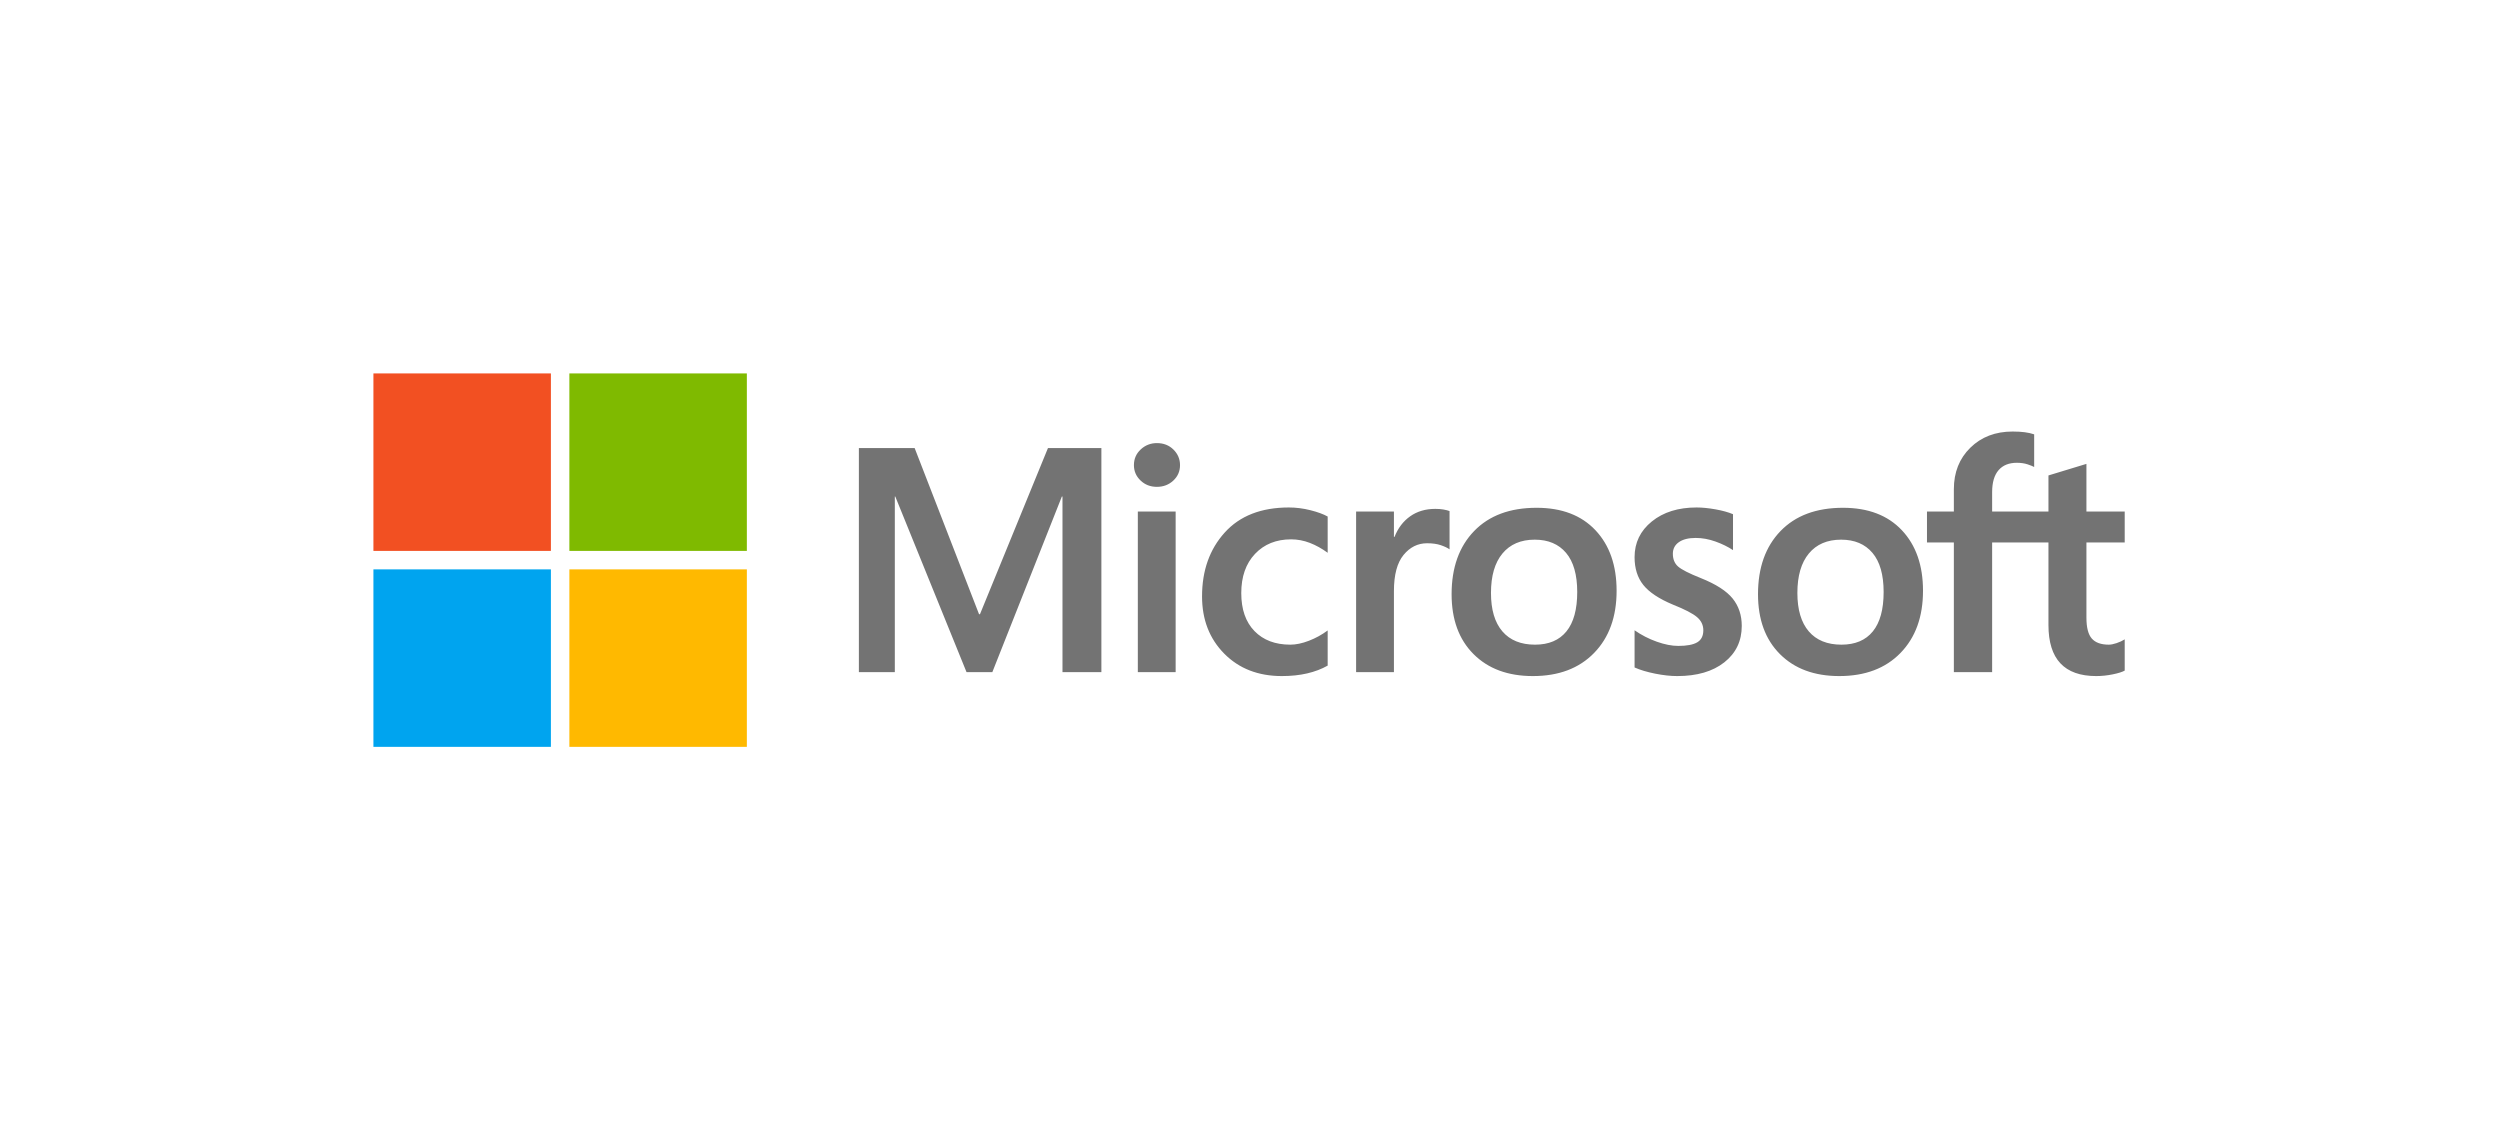
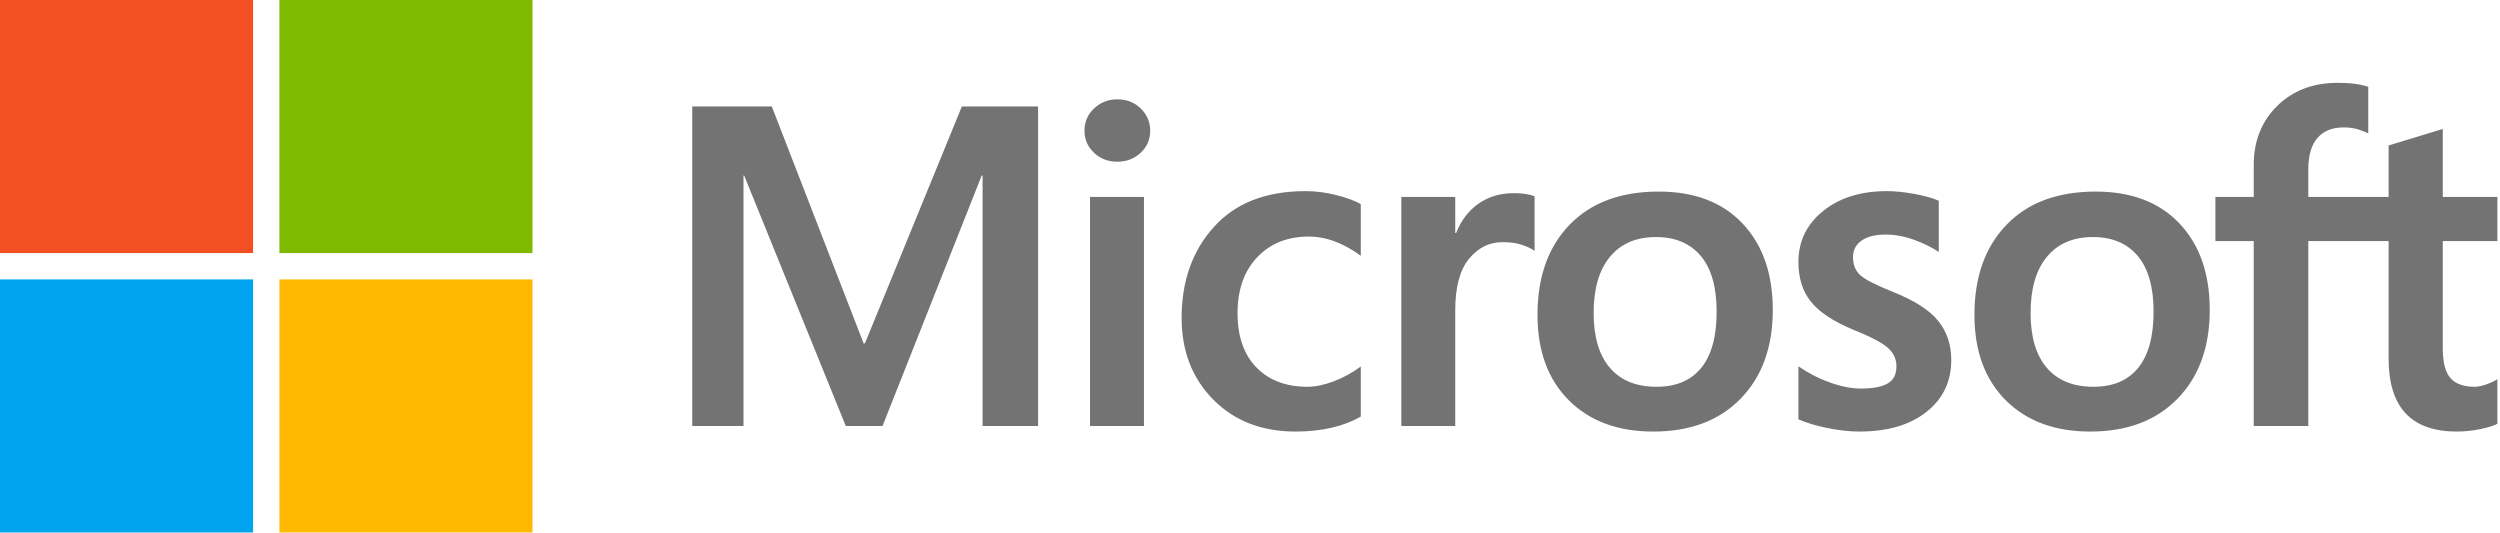
- <svg xmlns="http://www.w3.org/2000/svg" width="100%" height="100%" viewBox="0 0 482 216" version="1.1" xml:space="preserve" style="fill-rule:evenodd;clip-rule:evenodd;stroke-linejoin:round;stroke-miterlimit:1.414;">
+ <svg xmlns="http://www.w3.org/2000/svg" width="100%" height="100%" viewBox="0 0 338 72" version="1.1" xml:space="preserve" style="fill-rule:evenodd;clip-rule:evenodd;stroke-linejoin:round;stroke-miterlimit:1.414;">
  <g id="MS-symbol">
-     <path d="M394.942,104.589l-10.858,0l0,25.004l-7.38,0l0,-25.004l-5.182,0l0,-5.965l5.182,0l0,-4.308c0,-3.254 1.059,-5.92 3.178,-7.998c2.119,-2.079 4.835,-3.118 8.149,-3.118c0.883,0 1.667,0.045 2.35,0.135c0.682,0.091 1.285,0.227 1.807,0.407l0,6.296c-0.241,-0.14 -0.663,-0.311 -1.265,-0.512c-0.603,-0.2 -1.296,-0.301 -2.078,-0.301c-1.528,0 -2.702,0.477 -3.526,1.431c-0.824,0.954 -1.235,2.365 -1.235,4.232l0,3.736l10.858,0l0,-6.959l7.321,-2.229l0,9.188l7.381,0l0,5.965l-7.381,0l0,14.49c0,1.909 0.346,3.254 1.039,4.037c0.693,0.783 1.782,1.175 3.269,1.175c0.421,0 0.928,-0.1 1.521,-0.301c0.592,-0.201 1.109,-0.441 1.552,-0.723l0,6.025c-0.463,0.261 -1.231,0.502 -2.305,0.723c-1.074,0.221 -2.134,0.331 -3.178,0.331c-3.073,0 -5.378,-0.817 -6.914,-2.455c-1.537,-1.637 -2.305,-4.102 -2.305,-7.396l0,-15.906Zm-48.407,9.731c0,3.233 0.733,5.703 2.199,7.411c1.466,1.707 3.565,2.56 6.296,2.56c2.652,0 4.67,-0.853 6.055,-2.56c1.386,-1.708 2.079,-4.238 2.079,-7.592c0,-3.334 -0.718,-5.849 -2.154,-7.547c-1.436,-1.697 -3.45,-2.545 -6.04,-2.545c-2.671,0 -4.745,0.888 -6.221,2.666c-1.476,1.777 -2.214,4.313 -2.214,7.607m-7.592,0.24c0,-5.121 1.446,-9.177 4.338,-12.17c2.892,-2.993 6.909,-4.489 12.05,-4.489c4.841,0 8.621,1.441 11.343,4.323c2.721,2.883 4.082,6.774 4.082,11.674c0,5.021 -1.447,9.018 -4.338,11.99c-2.892,2.973 -6.829,4.458 -11.81,4.458c-4.8,0 -8.611,-1.41 -11.432,-4.232c-2.822,-2.821 -4.233,-6.673 -4.233,-11.554m-16.417,-7.802c0,1.045 0.331,1.863 0.994,2.456c0.662,0.592 2.128,1.34 4.398,2.243c2.912,1.166 4.956,2.476 6.131,3.932c1.175,1.456 1.762,3.219 1.762,5.287c0,2.912 -1.12,5.252 -3.359,7.019c-2.24,1.768 -5.267,2.651 -9.083,2.651c-1.285,0 -2.706,-0.155 -4.263,-0.467c-1.556,-0.311 -2.877,-0.707 -3.961,-1.19l0,-7.169c1.326,0.924 2.751,1.656 4.278,2.198c1.526,0.543 2.911,0.814 4.157,0.814c1.647,0 2.862,-0.231 3.645,-0.693c0.784,-0.461 1.175,-1.235 1.175,-2.319c0,-1.005 -0.406,-1.853 -1.22,-2.546c-0.813,-0.693 -2.355,-1.492 -4.624,-2.395c-2.691,-1.125 -4.599,-2.39 -5.724,-3.796c-1.125,-1.406 -1.687,-3.193 -1.687,-5.362c0,-2.792 1.109,-5.086 3.329,-6.884c2.218,-1.797 5.096,-2.696 8.631,-2.696c1.084,0 2.3,0.12 3.645,0.361c1.346,0.242 2.47,0.553 3.374,0.934l0,6.929c-0.964,-0.643 -2.089,-1.194 -3.374,-1.657c-1.286,-0.462 -2.561,-0.693 -3.826,-0.693c-1.386,0 -2.465,0.271 -3.238,0.813c-0.774,0.543 -1.16,1.286 -1.16,2.23m-35.066,7.562c0,3.233 0.733,5.703 2.2,7.411c1.465,1.707 3.564,2.56 6.295,2.56c2.652,0 4.67,-0.853 6.055,-2.56c1.386,-1.708 2.079,-4.238 2.079,-7.592c0,-3.334 -0.718,-5.849 -2.154,-7.547c-1.436,-1.697 -3.449,-2.545 -6.039,-2.545c-2.672,0 -4.745,0.888 -6.222,2.666c-1.476,1.777 -2.214,4.313 -2.214,7.607m-7.592,0.24c0,-5.121 1.446,-9.177 4.338,-12.17c2.893,-2.993 6.909,-4.489 12.051,-4.489c4.84,0 8.621,1.441 11.342,4.323c2.721,2.883 4.082,6.774 4.082,11.674c0,5.021 -1.446,9.018 -4.338,11.99c-2.892,2.973 -6.828,4.458 -11.809,4.458c-4.801,0 -8.611,-1.41 -11.433,-4.232c-2.822,-2.821 -4.233,-6.673 -4.233,-11.554m-3.136,-16.448c0.582,0 1.105,0.041 1.567,0.121c0.462,0.08 0.853,0.18 1.175,0.301l0,7.38c-0.382,-0.281 -0.939,-0.546 -1.672,-0.798c-0.733,-0.251 -1.622,-0.376 -2.666,-0.376c-1.788,0 -3.299,0.753 -4.534,2.259c-1.235,1.506 -1.853,3.826 -1.853,6.959l0,15.635l-7.291,0l0,-30.969l7.291,0l0,4.88l0.12,0c0.663,-1.687 1.667,-3.007 3.013,-3.961c1.346,-0.953 2.962,-1.431 4.85,-1.431m-27.956,26.179c1.084,0 2.279,-0.25 3.585,-0.753c1.305,-0.502 2.51,-1.164 3.615,-1.988l0,6.778c-1.165,0.663 -2.485,1.165 -3.962,1.506c-1.475,0.342 -3.098,0.512 -4.865,0.512c-4.559,0 -8.265,-1.44 -11.116,-4.323c-2.852,-2.881 -4.278,-6.562 -4.278,-11.04c0,-4.981 1.456,-9.083 4.369,-12.307c2.911,-3.224 7.038,-4.835 12.381,-4.835c1.366,0 2.746,0.176 4.143,0.527c1.395,0.352 2.504,0.758 3.328,1.22l0,6.989c-1.125,-0.823 -2.274,-1.461 -3.45,-1.913c-1.174,-0.451 -2.375,-0.678 -3.599,-0.678c-2.872,0 -5.192,0.934 -6.959,2.802c-1.768,1.868 -2.652,4.388 -2.652,7.562c0,3.132 0.849,5.573 2.546,7.32c1.697,1.748 4.002,2.621 6.914,2.621m-22.112,5.302l-7.29,0l0,-30.969l7.29,0l0,30.969Zm-8.044,-39.916c0,-1.205 0.437,-2.214 1.311,-3.028c0.874,-0.813 1.913,-1.22 3.118,-1.22c1.285,0 2.35,0.417 3.193,1.25c0.844,0.834 1.266,1.833 1.266,2.998c0,1.185 -0.432,2.179 -1.296,2.982c-0.864,0.804 -1.918,1.205 -3.163,1.205c-1.246,0 -2.295,-0.406 -3.148,-1.219c-0.854,-0.815 -1.281,-1.803 -1.281,-2.968m-6.273,-3.284l0,43.2l-7.501,0l0,-33.861l-0.12,0l-13.407,33.861l-4.97,0l-13.738,-33.861l-0.09,0l0,33.861l-6.929,0l0,-43.2l10.755,0l12.412,32.024l0.18,0l13.105,-32.024l10.303,0Z" style="fill:#737373;fill-rule:nonzero;" />
-     <rect x="71.996" y="71.996" width="34.218" height="34.218" style="fill:#f25022;" />
-     <rect x="109.775" y="71.996" width="34.218" height="34.218" style="fill:#7fba00;" />
-     <rect x="71.996" y="109.775" width="34.218" height="34.218" style="fill:#00a4ef;" />
-     <rect x="109.775" y="109.775" width="34.218" height="34.218" style="fill:#ffb900;" />
+     <path d="M322.942,32.589l-10.858,0l0,25.004l-7.38,0l0,-25.004l-5.182,0l0,-5.965l5.182,0l0,-4.308c0,-3.254 1.059,-5.92 3.178,-7.998c2.119,-2.079 4.835,-3.118 8.149,-3.118c0.883,0 1.667,0.045 2.35,0.135c0.682,0.091 1.285,0.227 1.807,0.407l0,6.296c-0.241,-0.14 -0.663,-0.311 -1.265,-0.512c-0.603,-0.2 -1.296,-0.301 -2.078,-0.301c-1.528,0 -2.702,0.477 -3.526,1.431c-0.824,0.954 -1.235,2.365 -1.235,4.232l0,3.736l10.858,0l0,-6.959l7.321,-2.229l0,9.188l7.381,0l0,5.965l-7.381,0l0,14.49c0,1.909 0.346,3.254 1.039,4.037c0.693,0.783 1.782,1.175 3.269,1.175c0.421,0 0.928,-0.1 1.521,-0.301c0.592,-0.201 1.109,-0.441 1.552,-0.723l0,6.025c-0.463,0.261 -1.231,0.502 -2.305,0.723c-1.074,0.221 -2.134,0.331 -3.178,0.331c-3.073,0 -5.378,-0.817 -6.914,-2.455c-1.537,-1.637 -2.305,-4.102 -2.305,-7.396l0,-15.906Zm-48.407,9.731c0,3.233 0.733,5.703 2.199,7.411c1.466,1.707 3.565,2.56 6.296,2.56c2.652,0 4.67,-0.853 6.055,-2.56c1.386,-1.708 2.079,-4.238 2.079,-7.592c0,-3.334 -0.718,-5.849 -2.154,-7.547c-1.436,-1.697 -3.45,-2.545 -6.04,-2.545c-2.671,0 -4.745,0.888 -6.221,2.666c-1.476,1.777 -2.214,4.313 -2.214,7.607m-7.592,0.24c0,-5.121 1.446,-9.177 4.338,-12.17c2.892,-2.993 6.909,-4.489 12.05,-4.489c4.841,0 8.621,1.441 11.343,4.323c2.721,2.883 4.082,6.774 4.082,11.674c0,5.021 -1.447,9.018 -4.338,11.99c-2.892,2.973 -6.829,4.458 -11.81,4.458c-4.8,0 -8.611,-1.41 -11.432,-4.232c-2.822,-2.821 -4.233,-6.673 -4.233,-11.554m-16.417,-7.802c0,1.045 0.331,1.863 0.994,2.456c0.662,0.592 2.128,1.34 4.398,2.243c2.912,1.166 4.956,2.476 6.131,3.932c1.175,1.456 1.762,3.219 1.762,5.287c0,2.912 -1.12,5.252 -3.359,7.019c-2.24,1.768 -5.267,2.651 -9.083,2.651c-1.285,0 -2.706,-0.155 -4.263,-0.467c-1.556,-0.311 -2.877,-0.707 -3.961,-1.19l0,-7.169c1.326,0.924 2.751,1.656 4.278,2.198c1.526,0.543 2.911,0.814 4.157,0.814c1.647,0 2.862,-0.231 3.645,-0.693c0.784,-0.461 1.175,-1.235 1.175,-2.319c0,-1.005 -0.406,-1.853 -1.22,-2.546c-0.813,-0.693 -2.355,-1.492 -4.624,-2.395c-2.691,-1.125 -4.599,-2.39 -5.724,-3.796c-1.125,-1.406 -1.687,-3.193 -1.687,-5.362c0,-2.792 1.109,-5.086 3.329,-6.884c2.218,-1.797 5.096,-2.696 8.631,-2.696c1.084,0 2.3,0.12 3.645,0.361c1.346,0.242 2.47,0.553 3.374,0.934l0,6.929c-0.964,-0.643 -2.089,-1.194 -3.374,-1.657c-1.286,-0.462 -2.561,-0.693 -3.826,-0.693c-1.386,0 -2.465,0.271 -3.238,0.813c-0.774,0.543 -1.16,1.286 -1.16,2.23m-35.066,7.562c0,3.233 0.733,5.703 2.2,7.411c1.465,1.707 3.564,2.56 6.295,2.56c2.652,0 4.67,-0.853 6.055,-2.56c1.386,-1.708 2.079,-4.238 2.079,-7.592c0,-3.334 -0.718,-5.849 -2.154,-7.547c-1.436,-1.697 -3.449,-2.545 -6.039,-2.545c-2.672,0 -4.745,0.888 -6.222,2.666c-1.476,1.777 -2.214,4.313 -2.214,7.607m-7.592,0.24c0,-5.121 1.446,-9.177 4.338,-12.17c2.893,-2.993 6.909,-4.489 12.051,-4.489c4.84,0 8.621,1.441 11.342,4.323c2.721,2.883 4.082,6.774 4.082,11.674c0,5.021 -1.446,9.018 -4.338,11.99c-2.892,2.973 -6.828,4.458 -11.809,4.458c-4.801,0 -8.611,-1.41 -11.433,-4.232c-2.822,-2.821 -4.233,-6.673 -4.233,-11.554m-3.136,-16.448c0.582,0 1.105,0.041 1.567,0.121c0.462,0.08 0.853,0.18 1.175,0.301l0,7.38c-0.382,-0.281 -0.939,-0.546 -1.672,-0.798c-0.733,-0.251 -1.622,-0.376 -2.666,-0.376c-1.788,0 -3.299,0.753 -4.534,2.259c-1.235,1.506 -1.853,3.826 -1.853,6.959l0,15.635l-7.291,0l0,-30.969l7.291,0l0,4.88l0.12,0c0.663,-1.687 1.667,-3.007 3.013,-3.961c1.346,-0.953 2.962,-1.431 4.85,-1.431m-27.956,26.179c1.084,0 2.279,-0.25 3.585,-0.753c1.305,-0.502 2.51,-1.164 3.615,-1.988l0,6.778c-1.165,0.663 -2.485,1.165 -3.962,1.506c-1.475,0.342 -3.098,0.512 -4.865,0.512c-4.559,0 -8.265,-1.44 -11.116,-4.323c-2.852,-2.881 -4.278,-6.562 -4.278,-11.04c0,-4.981 1.456,-9.083 4.369,-12.307c2.911,-3.224 7.038,-4.835 12.381,-4.835c1.366,0 2.746,0.176 4.143,0.527c1.395,0.352 2.504,0.758 3.328,1.22l0,6.989c-1.125,-0.823 -2.274,-1.461 -3.45,-1.913c-1.174,-0.451 -2.375,-0.678 -3.599,-0.678c-2.872,0 -5.192,0.934 -6.959,2.802c-1.768,1.868 -2.652,4.388 -2.652,7.562c0,3.132 0.849,5.573 2.546,7.32c1.697,1.748 4.002,2.621 6.914,2.621m-22.112,5.302l-7.29,0l0,-30.969l7.29,0l0,30.969Zm-8.044,-39.916c0,-1.205 0.437,-2.214 1.311,-3.028c0.874,-0.813 1.913,-1.22 3.118,-1.22c1.285,0 2.35,0.417 3.193,1.25c0.844,0.834 1.266,1.833 1.266,2.998c0,1.185 -0.432,2.179 -1.296,2.982c-0.864,0.804 -1.918,1.205 -3.163,1.205c-1.246,0 -2.295,-0.406 -3.148,-1.219c-0.854,-0.815 -1.281,-1.803 -1.281,-2.968m-6.273,-3.284l0,43.2l-7.501,0l0,-33.861l-0.12,0l-13.407,33.861l-4.97,0l-13.738,-33.861l-0.09,0l0,33.861l-6.929,0l0,-43.2l10.755,0l12.412,32.024l0.18,0l13.105,-32.024l10.303,0Z" style="fill:#737373;fill-rule:nonzero;" />
+     <rect x="-0.004" y="-0.004" width="34.218" height="34.218" style="fill:#f25022;" />
+     <rect x="37.775" y="-0.004" width="34.218" height="34.218" style="fill:#7fba00;" />
+     <rect x="-0.004" y="37.775" width="34.218" height="34.218" style="fill:#00a4ef;" />
+     <rect x="37.775" y="37.775" width="34.218" height="34.218" style="fill:#ffb900;" />
  </g>
</svg>
